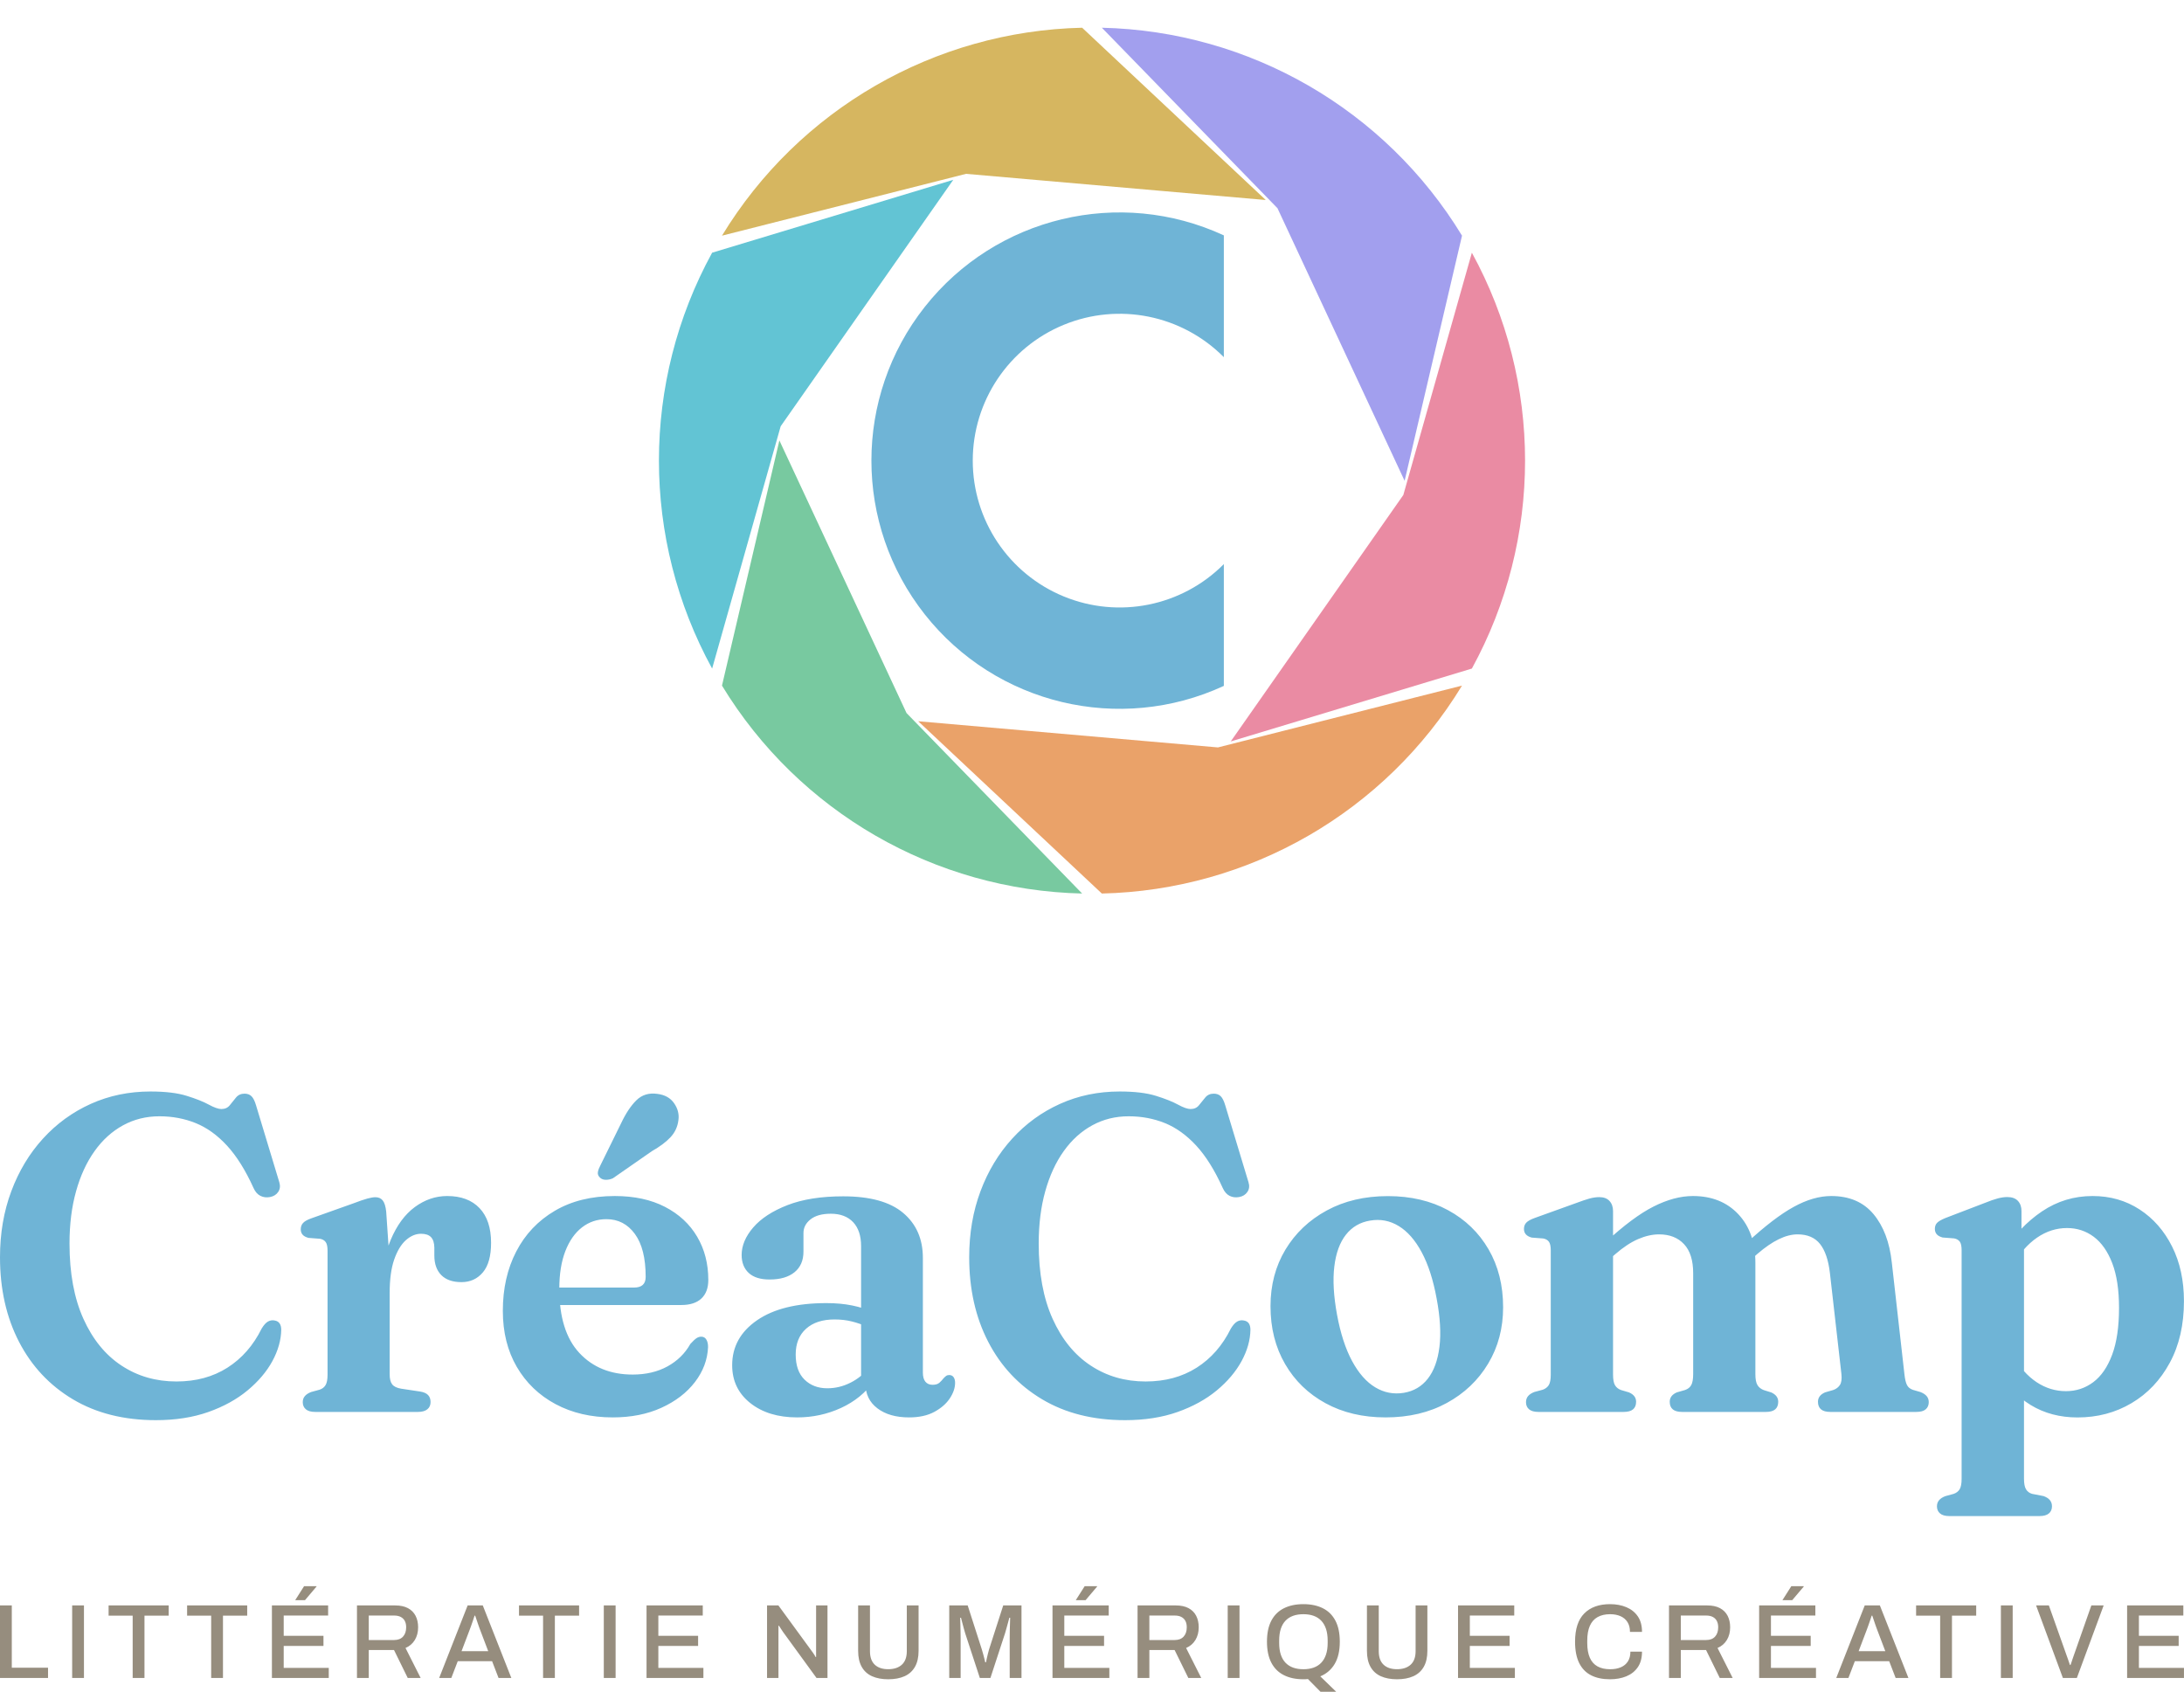
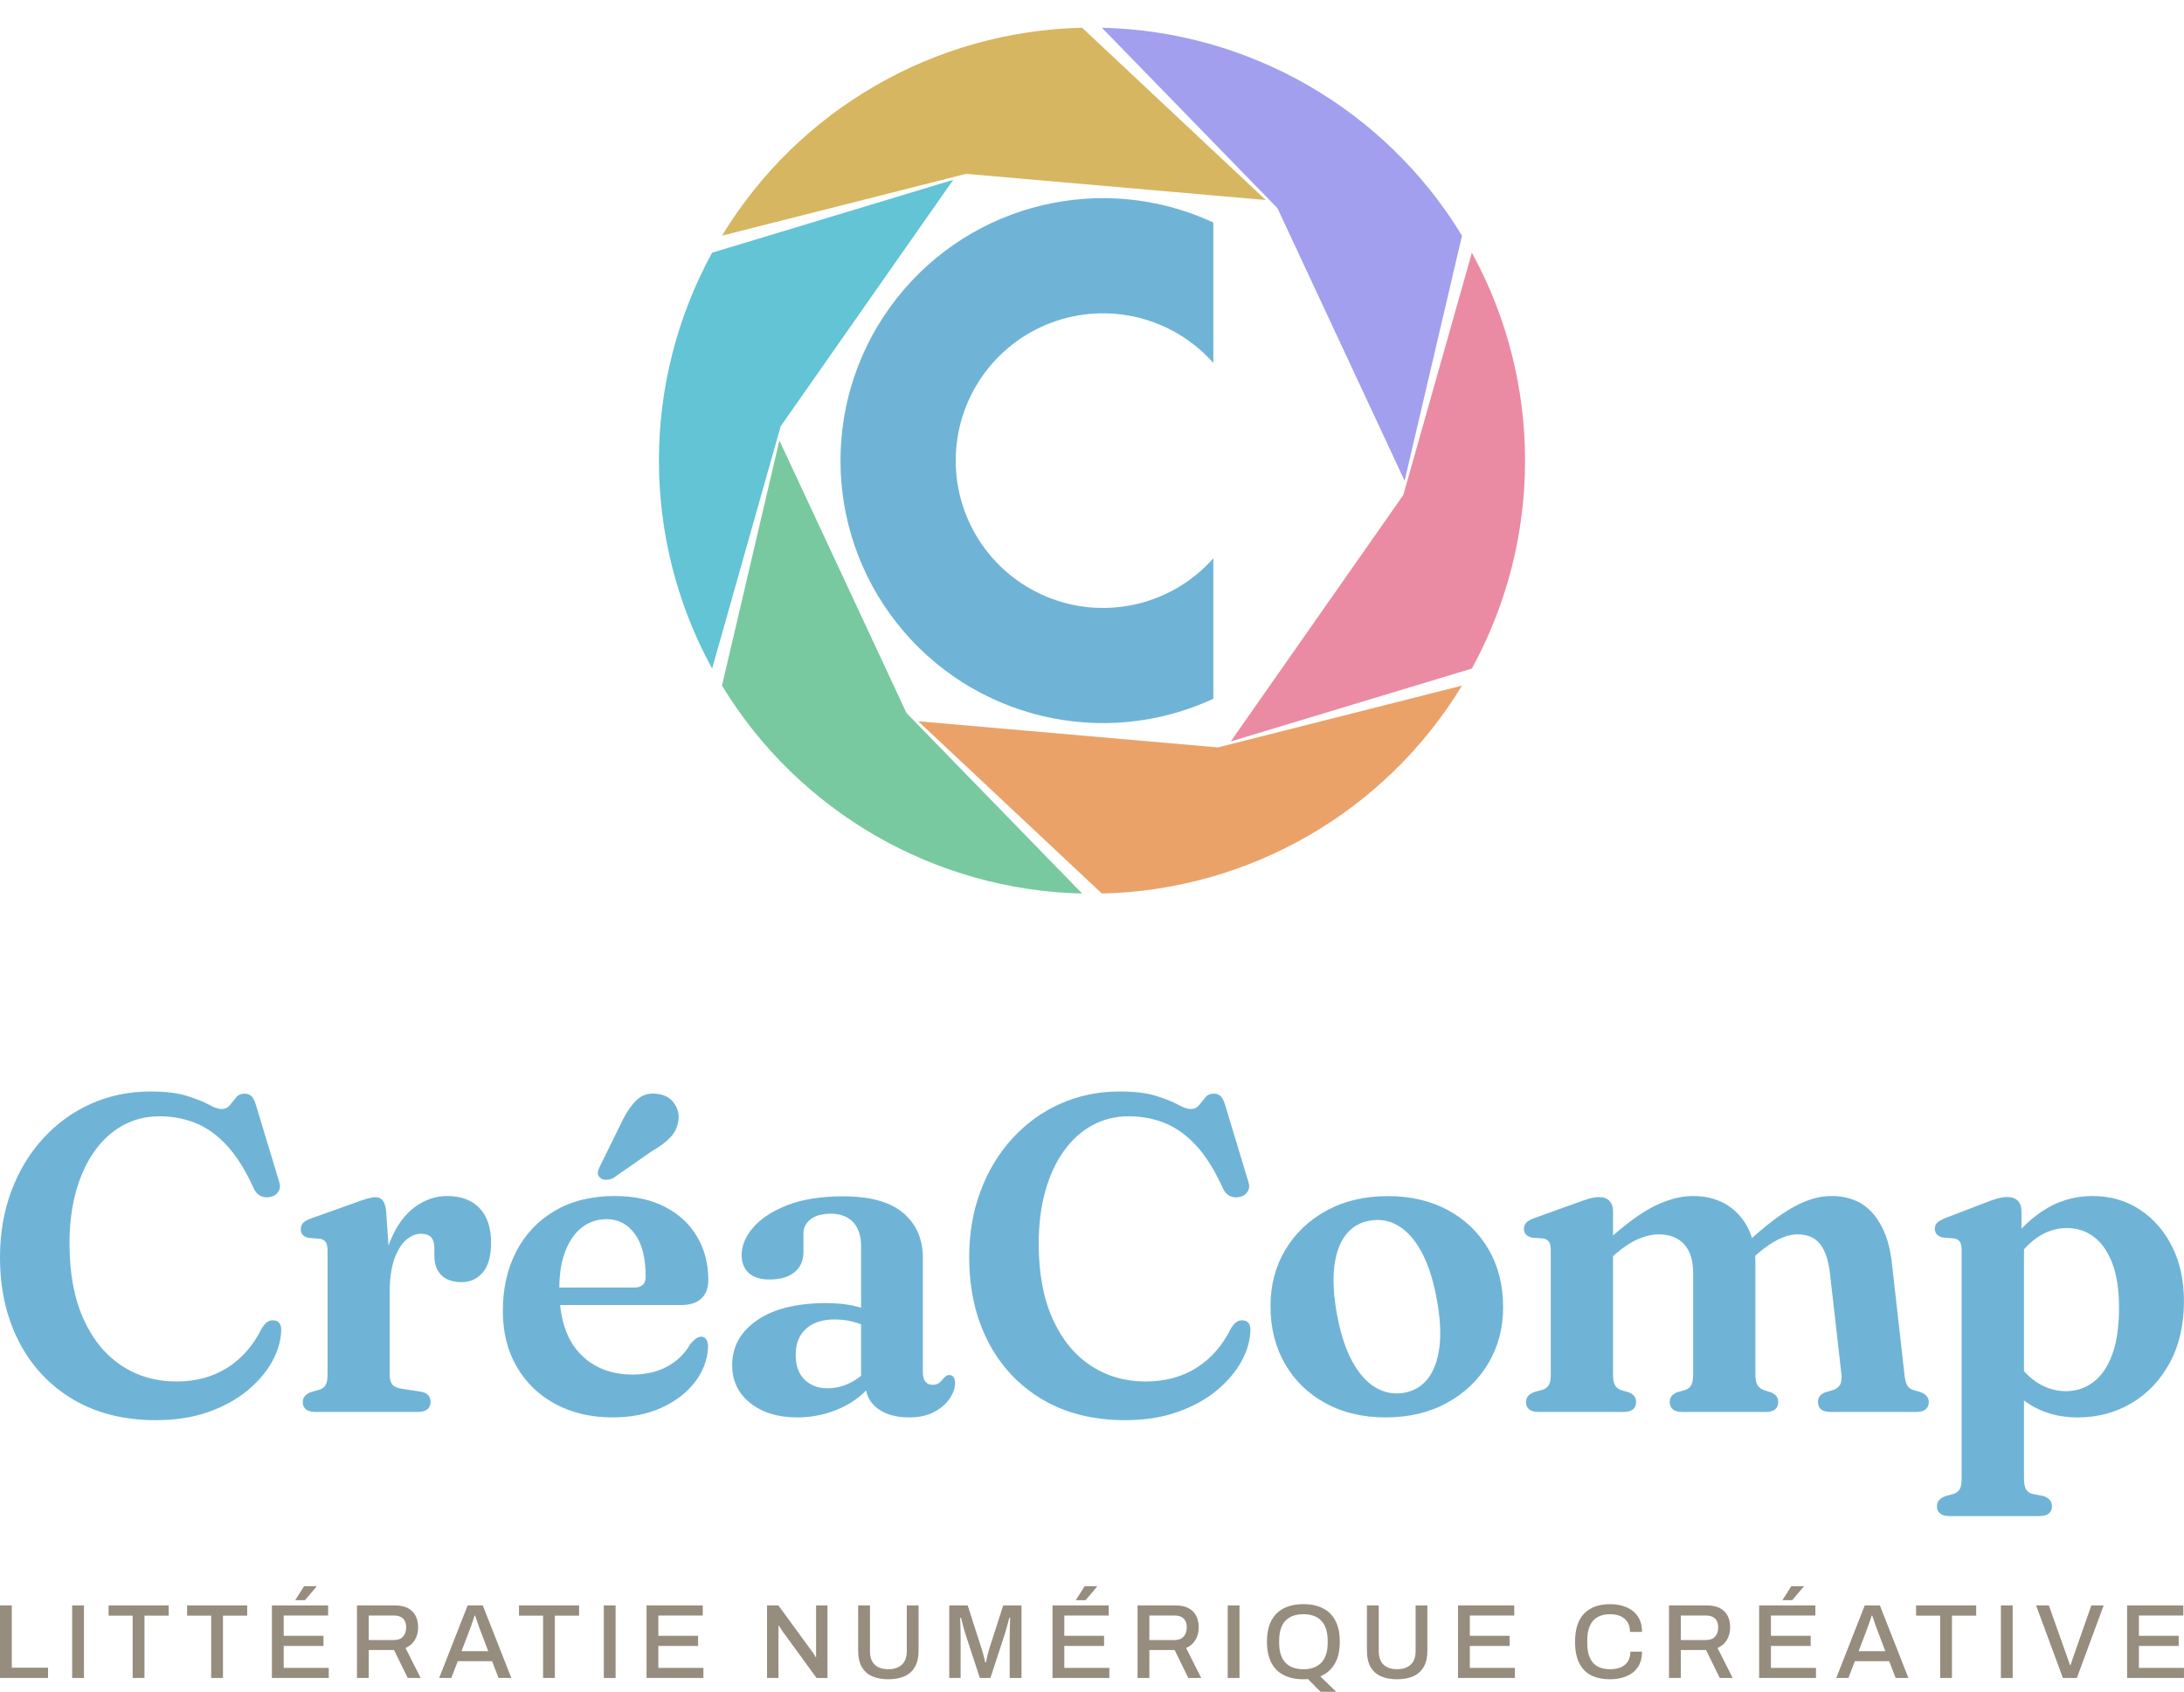
<svg xmlns="http://www.w3.org/2000/svg" viewBox="0 0 218.08 168.94" width="218.08" height="168.94" role="img" aria-label="CréaComp">
  <g transform="translate(63.04 0) scale(0.92)">
    <path fill="#a29fee" d="M51.07 3.01A47 47 0 0 1 90.16 25.58L83.93 52.19L70.13 22.60Z" />
    <path fill="#ea8ba3" d="M91.23 27.43A47 47 0 0 1 91.23 72.57L65.06 80.48L83.79 53.73Z" />
    <path fill="#eaa269" d="M90.16 74.42A47 47 0 0 1 51.07 96.99L31.14 78.29L63.67 81.13Z" />
    <path fill="#78c9a0" d="M48.93 96.99A47 47 0 0 1 9.84 74.42L16.07 47.81L29.87 77.40Z" />
    <path fill="#62c4d4" d="M8.77 72.57A47 47 0 0 1 8.77 27.43L34.94 19.52L16.21 46.27Z" />
    <path fill="#d6b660" d="M9.84 25.58A47 47 0 0 1 48.93 3.01L68.86 21.71L36.33 18.87Z" />
-     <path fill="#6fb4d6" d="M64.31 25.55A26.94 26.94 0 1 0 64.31 74.45L64.31 61.23A15.94 15.94 0 1 1 64.31 38.77Z" />
+     <path fill="#6fb4d6" d="M63.17 24.15A28.49 28.49 0 1 0 63.17 75.85L63.17 60.60A15.99 15.99 0 1 1 63.17 39.40Z" />
  </g>
  <path transform="translate(0.00 109.00) scale(0.423998)" fill="#6fb4d6" d="M66.23 56.11Q66.18 59.75 64.15 63.50Q62.11 67.24 58.30 70.40Q54.50 73.56 49.06 75.49Q43.62 77.41 36.72 77.41Q25.41 77.41 17.17 72.50Q8.94 67.59 4.47 58.94Q0.00 50.28 0.00 39.04Q0.00 30.60 2.66 23.49Q5.32 16.37 10.12 11.10Q14.93 5.82 21.39 2.91Q27.86 0.00 35.44 0.00Q40.71 0.00 43.99 1.03Q47.27 2.05 49.17 3.09Q51.07 4.13 52.15 4.13Q53.41 4.13 54.13 3.22Q54.85 2.30 55.59 1.41Q56.34 0.51 57.60 0.51Q58.63 0.51 59.24 1.13Q59.86 1.75 60.30 3.26L65.78 21.38Q66.17 22.68 65.52 23.65Q64.87 24.62 63.58 24.86Q62.35 25.09 61.33 24.58Q60.31 24.07 59.72 22.75Q56.87 16.46 53.47 12.76Q50.07 9.06 46.10 7.45Q42.13 5.84 37.54 5.84Q32.86 5.84 28.97 7.97Q25.09 10.09 22.27 14.04Q19.45 17.99 17.91 23.51Q16.37 29.02 16.37 35.82Q16.37 46.27 19.64 53.53Q22.91 60.79 28.59 64.54Q34.28 68.30 41.55 68.30Q48.45 68.30 53.56 65.05Q58.67 61.80 61.62 55.84Q62.37 54.60 63.11 54.18Q63.86 53.76 64.71 53.94Q65.49 54.08 65.86 54.64Q66.23 55.20 66.23 56.11ZM89.84 47.73Q89.84 40.10 92.01 34.95Q94.17 29.81 97.70 27.21Q101.23 24.62 105.31 24.62Q110.23 24.62 112.94 27.48Q115.65 30.33 115.65 35.64Q115.65 40.31 113.72 42.60Q111.78 44.90 108.68 44.90Q105.57 44.90 103.93 43.25Q102.30 41.60 102.29 38.67L102.29 36.76Q102.26 35.11 101.51 34.31Q100.76 33.51 99.16 33.51Q97.29 33.51 95.59 35.01Q93.90 36.52 92.83 39.59Q91.77 42.66 91.77 47.41ZM90.95 28.28 91.77 40.32V66.65Q91.77 68.20 92.36 68.97Q92.96 69.75 94.50 70.00L98.95 70.67Q100.21 70.87 100.81 71.49Q101.40 72.10 101.40 73.14Q101.40 74.24 100.64 74.85Q99.88 75.47 98.43 75.47H74.22Q72.75 75.47 72.03 74.85Q71.30 74.23 71.30 73.17Q71.30 72.33 71.79 71.75Q72.27 71.17 73.27 70.78L75.25 70.24Q76.21 69.93 76.67 69.15Q77.14 68.38 77.14 66.70V37.50Q77.14 36.08 76.71 35.48Q76.29 34.87 75.38 34.69L72.65 34.48Q71.71 34.23 71.27 33.73Q70.83 33.23 70.83 32.45Q70.83 31.54 71.39 30.95Q71.95 30.35 73.33 29.87L83.02 26.42Q85.33 25.54 86.51 25.22Q87.69 24.90 88.40 24.90Q89.53 24.90 90.14 25.67Q90.75 26.44 90.95 28.28ZM166.81 44.39Q166.81 47.24 165.17 48.77Q163.54 50.29 160.45 50.29H127.90V46.18H149.32Q152.06 46.18 152.06 43.67Q152.06 37.01 149.51 33.54Q146.97 30.07 142.82 30.07Q139.57 30.07 137.07 32.00Q134.56 33.94 133.14 37.60Q131.72 41.27 131.72 46.46Q131.72 56.53 136.46 61.60Q141.20 66.67 149.00 66.67Q153.68 66.67 157.19 64.75Q160.70 62.82 162.58 59.46Q163.48 58.47 164.03 58.10Q164.58 57.74 165.17 57.75Q165.96 57.76 166.36 58.45Q166.77 59.15 166.75 60.23Q166.55 64.67 163.65 68.45Q160.75 72.22 155.77 74.49Q150.79 76.76 144.30 76.76Q136.67 76.76 130.83 73.63Q124.99 70.50 121.70 64.85Q118.42 59.21 118.42 51.67Q118.42 43.77 121.58 37.68Q124.74 31.58 130.66 28.10Q136.57 24.62 144.78 24.62Q151.67 24.62 156.60 27.17Q161.54 29.72 164.17 34.18Q166.81 38.64 166.81 44.39ZM146.29 7.45Q147.91 4.01 149.86 2.08Q151.82 0.14 154.80 0.56Q157.45 0.88 158.76 2.77Q160.07 4.66 159.77 6.76Q159.48 9.08 157.92 10.76Q156.37 12.43 153.53 14.05L144.34 20.44Q143.56 20.80 142.70 20.80Q141.84 20.80 141.30 20.29Q140.67 19.69 140.81 18.95Q140.95 18.22 141.37 17.45ZM203.82 68.79V67.60L202.79 67.28V36.42Q202.79 32.77 200.92 30.78Q199.04 28.79 195.66 28.79Q192.57 28.79 190.89 30.11Q189.22 31.43 189.22 33.33V37.70Q189.22 40.84 187.12 42.56Q185.02 44.28 181.24 44.28Q178.00 44.28 176.33 42.74Q174.66 41.19 174.66 38.50Q174.66 35.19 177.40 32.01Q180.13 28.84 185.46 26.76Q190.79 24.69 198.58 24.69Q208.07 24.69 212.70 28.60Q217.34 32.51 217.34 39.18V66.21Q217.34 67.61 217.93 68.35Q218.53 69.08 219.63 69.08Q220.69 69.08 221.24 68.59Q221.79 68.10 222.19 67.57Q222.48 67.25 222.79 67.01Q223.09 66.78 223.53 66.78Q224.23 66.78 224.58 67.29Q224.93 67.79 224.93 68.61Q224.93 70.39 223.69 72.27Q222.45 74.15 220.04 75.46Q217.63 76.76 214.10 76.76Q209.44 76.76 206.63 74.62Q203.82 72.49 203.82 68.79ZM172.43 64.47Q172.43 57.92 178.29 53.88Q184.16 49.84 194.62 49.84Q197.97 49.84 200.70 50.40Q203.43 50.96 205.42 51.88L204.27 55.43Q202.46 54.62 200.60 54.16Q198.74 53.69 196.54 53.69Q192.27 53.69 189.83 55.88Q187.39 58.07 187.39 61.95Q187.39 65.82 189.47 67.86Q191.55 69.90 194.83 69.90Q197.68 69.90 200.28 68.59Q202.89 67.29 204.67 65.00L205.82 68.20Q202.93 72.29 198.07 74.53Q193.21 76.76 187.75 76.76Q180.93 76.76 176.68 73.37Q172.43 69.98 172.43 64.47ZM294.48 56.11Q294.43 59.75 292.40 63.50Q290.36 67.24 286.56 70.40Q282.75 73.56 277.31 75.49Q271.87 77.41 264.97 77.41Q253.66 77.41 245.43 72.50Q237.19 67.59 232.72 58.94Q228.25 50.28 228.25 39.04Q228.25 30.60 230.91 23.49Q233.57 16.37 238.38 11.10Q243.18 5.82 249.65 2.91Q256.11 0.00 263.70 0.00Q268.97 0.00 272.25 1.03Q275.52 2.05 277.42 3.09Q279.32 4.13 280.40 4.13Q281.66 4.13 282.38 3.22Q283.10 2.30 283.85 1.41Q284.59 0.51 285.85 0.51Q286.88 0.51 287.50 1.13Q288.11 1.75 288.55 3.26L294.03 21.38Q294.43 22.68 293.77 23.65Q293.12 24.62 291.83 24.86Q290.60 25.09 289.58 24.58Q288.57 24.07 287.97 22.75Q285.13 16.46 281.73 12.76Q278.32 9.06 274.36 7.45Q270.39 5.84 265.80 5.84Q261.11 5.84 257.23 7.97Q253.34 10.09 250.52 14.04Q247.70 17.99 246.16 23.51Q244.62 29.02 244.62 35.82Q244.62 46.27 247.89 53.53Q251.16 60.79 256.85 64.54Q262.53 68.30 269.80 68.30Q276.70 68.30 281.82 65.05Q286.93 61.80 289.87 55.84Q290.62 54.60 291.36 54.18Q292.11 53.76 292.96 53.94Q293.75 54.08 294.12 54.64Q294.48 55.20 294.48 56.11ZM326.86 24.64Q334.92 24.64 341.03 27.96Q347.14 31.28 350.56 37.17Q353.99 43.07 353.99 50.82Q353.99 58.22 350.47 64.09Q346.95 69.97 340.73 73.36Q334.51 76.76 326.32 76.76Q318.27 76.76 312.17 73.42Q306.06 70.09 302.64 64.18Q299.21 58.27 299.21 50.56Q299.21 43.10 302.72 37.25Q306.24 31.40 312.46 28.02Q318.67 24.64 326.86 24.64ZM330.61 70.97Q334.11 70.39 336.26 67.64Q338.41 64.89 339.00 60.13Q339.58 55.38 338.34 48.79Q337.13 42.17 334.82 37.87Q332.51 33.57 329.39 31.68Q326.27 29.78 322.64 30.41Q319.13 30.99 316.97 33.73Q314.81 36.47 314.24 41.21Q313.66 45.95 314.88 52.59Q316.10 59.19 318.43 63.50Q320.75 67.80 323.88 69.68Q327.00 71.56 330.61 70.97ZM379.88 28.19V66.67Q379.88 68.40 380.34 69.18Q380.80 69.96 381.75 70.31L383.64 70.87Q385.31 71.60 385.31 73.07Q385.31 75.47 382.40 75.47H362.29Q360.83 75.47 360.10 74.85Q359.38 74.24 359.38 73.17Q359.38 72.33 359.86 71.75Q360.34 71.17 361.33 70.78L363.33 70.24Q364.28 69.90 364.75 69.14Q365.21 68.38 365.21 66.70V37.42Q365.21 36.01 364.79 35.40Q364.36 34.80 363.46 34.62L360.72 34.41Q359.79 34.15 359.35 33.65Q358.90 33.15 358.90 32.37Q358.90 31.47 359.45 30.89Q360.00 30.31 361.40 29.80L371.23 26.26Q373.12 25.55 374.34 25.21Q375.56 24.88 376.64 24.88Q378.22 24.88 379.05 25.79Q379.88 26.70 379.88 28.19ZM378.30 40.14 375.85 37.55 378.02 35.59Q384.55 29.55 389.43 27.09Q394.32 24.62 398.68 24.62Q405.34 24.62 409.37 28.89Q413.40 33.16 413.40 40.38V66.59Q413.40 68.36 413.90 69.16Q414.39 69.96 415.38 70.33L417.14 70.88Q418.78 71.62 418.78 73.07Q418.78 75.47 415.90 75.47H396.13Q393.23 75.47 393.23 73.07Q393.23 71.60 394.89 70.87L396.83 70.31Q397.85 69.96 398.30 69.14Q398.75 68.31 398.75 66.54V42.81Q398.75 38.24 396.59 35.95Q394.44 33.65 390.72 33.65Q388.37 33.65 385.79 34.76Q383.22 35.87 380.42 38.30ZM411.79 40.09 409.34 37.49 411.47 35.55Q417.77 29.73 422.42 27.18Q427.06 24.62 431.26 24.62Q437.64 24.62 441.20 28.86Q444.76 33.11 445.53 40.28L448.50 66.58Q448.69 68.33 449.10 69.13Q449.51 69.93 450.49 70.27L452.28 70.79Q453.27 71.18 453.75 71.76Q454.23 72.33 454.23 73.17Q454.23 74.24 453.52 74.85Q452.81 75.47 451.32 75.47H431.04Q428.14 75.47 428.14 73.07Q428.14 71.60 429.80 70.87L431.73 70.31Q432.75 69.96 433.30 69.14Q433.85 68.31 433.66 66.54L430.95 42.73Q430.42 38.19 428.63 35.92Q426.83 33.65 423.34 33.65Q421.23 33.65 418.89 34.80Q416.55 35.94 413.87 38.25ZM476.07 28.16V34.05L476.66 35.32V91.20Q476.66 92.89 477.13 93.68Q477.60 94.47 478.54 94.76L481.26 95.29Q482.28 95.65 482.76 96.25Q483.25 96.84 483.25 97.70Q483.25 98.77 482.52 99.38Q481.80 100.00 480.30 100.00H459.07Q457.61 100.00 456.89 99.38Q456.16 98.77 456.16 97.70Q456.16 96.86 456.65 96.28Q457.13 95.69 458.13 95.31L460.09 94.77Q461.04 94.45 461.51 93.68Q461.97 92.91 461.97 91.22V37.39Q461.97 35.98 461.55 35.38Q461.12 34.78 460.22 34.60L457.49 34.39Q456.55 34.13 456.11 33.63Q455.67 33.13 455.67 32.35Q455.67 31.45 456.22 30.91Q456.76 30.37 458.16 29.80L467.42 26.25Q469.26 25.50 470.49 25.18Q471.71 24.86 472.72 24.86Q474.39 24.86 475.23 25.77Q476.07 26.68 476.07 28.16ZM473.71 41.31 471.41 38.27Q475.54 31.83 480.91 28.23Q486.28 24.62 492.81 24.62Q499.02 24.62 503.88 27.78Q508.74 30.94 511.54 36.52Q514.33 42.09 514.33 49.37Q514.33 57.73 511.00 63.88Q507.67 70.04 501.99 73.40Q496.31 76.77 489.26 76.77Q483.04 76.77 478.25 73.85Q473.45 70.93 470.38 65.39L473.91 62.01Q476.43 66.35 479.64 68.47Q482.84 70.58 486.54 70.58Q490.13 70.58 492.96 68.47Q495.79 66.36 497.42 62.00Q499.04 57.64 499.04 50.97Q499.04 44.61 497.45 40.45Q495.85 36.29 493.09 34.22Q490.33 32.16 486.79 32.16Q483.03 32.16 479.73 34.42Q476.43 36.69 473.71 41.31Z" />
  <path transform="translate(0.00 158.40) scale(0.105434)" fill="#968d7e" d="M0.00 86.97V18.24H11.17V77.24H45.50V86.97ZM68.34 86.97V18.24H79.51V86.97ZM125.65 86.97V27.90H102.85V18.24H159.77V27.90H136.83V86.97ZM200.00 86.97V27.90H177.20V18.24H234.12V27.90H211.17V86.97ZM257.52 86.97V18.24H310.76V27.82H268.69V47.02H306.35V56.61H268.69V77.39H311.36V86.97ZM279.59 13.23 287.99 0.00H299.72L299.81 0.30L288.87 13.23ZM338.08 86.97V18.24H374.22Q381.55 18.24 386.36 20.82Q391.18 23.40 393.58 28.06Q395.99 32.72 395.99 38.95Q395.99 45.85 392.86 50.99Q389.74 56.13 384.05 58.54L398.40 86.97H386.17L373.15 60.45H349.25V86.97ZM349.25 51.01H373.27Q378.70 51.01 381.68 47.79Q384.67 44.57 384.67 38.92Q384.67 35.37 383.37 32.92Q382.07 30.47 379.54 29.15Q377.02 27.82 373.27 27.82H349.25ZM415.92 86.97 442.89 18.24H457.23L484.28 86.97H472.17L466.05 71.08H433.52L427.42 86.97ZM437.11 61.57H462.38L454.71 41.39Q454.33 40.44 453.77 38.88Q453.21 37.31 452.56 35.40Q451.91 33.48 451.24 31.50Q450.58 29.53 450.03 27.93H449.46Q448.83 29.91 447.94 32.51Q447.06 35.12 446.21 37.51Q445.36 39.90 444.78 41.39ZM514.33 86.97V27.90H491.53V18.24H548.45V27.90H525.50V86.97ZM571.84 86.97V18.24H583.02V86.97ZM612.32 86.97V18.24H665.57V27.82H623.50V47.02H661.16V56.61H623.50V77.39H666.17V86.97ZM726.45 86.97V18.24H737.20L768.65 61.30Q769.18 61.93 769.93 63.04Q770.68 64.16 771.38 65.25Q772.07 66.35 772.42 67.08H772.90Q772.90 65.58 772.90 64.15Q772.90 62.73 772.90 61.30V18.24H783.69V86.97H773.32L741.57 43.34Q740.79 42.21 739.58 40.32Q738.37 38.43 737.72 37.44H737.25Q737.25 38.89 737.25 40.35Q737.25 41.81 737.25 43.34V86.97ZM841.19 88.18Q832.32 88.18 825.93 85.32Q819.54 82.46 816.13 76.45Q812.72 70.44 812.72 61.23V18.24H823.92V61.56Q823.92 70.04 828.44 74.34Q832.97 78.64 841.19 78.64Q849.49 78.64 854.15 74.34Q858.81 70.04 858.81 61.56V18.24H869.96V61.23Q869.96 70.44 866.50 76.45Q863.05 82.46 856.62 85.32Q850.19 88.18 841.19 88.18ZM899.00 86.97V18.24H916.47L929.85 59.88Q930.45 61.76 931.06 64.07Q931.68 66.38 932.23 68.48Q932.78 70.57 933.08 72.11H933.81Q934.08 70.63 934.54 68.55Q935.01 66.46 935.57 64.15Q936.13 61.84 936.74 59.80L950.12 18.24H967.43V86.97H956.26V49.30Q956.26 45.47 956.35 41.38Q956.44 37.28 956.56 34.10Q956.69 30.91 956.69 29.92H955.91Q955.64 31.06 954.90 33.73Q954.16 36.39 953.34 39.39Q952.52 42.38 951.85 44.62L937.99 86.97H927.99L914.13 44.70Q913.53 42.76 912.83 40.19Q912.12 37.61 911.42 34.87Q910.72 32.13 910.14 29.92H909.36Q909.46 32.41 909.54 35.88Q909.62 39.36 909.70 42.91Q909.79 46.47 909.79 49.30V86.97ZM996.79 86.97V18.24H1050.04V27.82H1007.97V47.02H1045.63V56.61H1007.97V77.39H1050.64V86.97ZM1018.86 13.23 1027.27 0.00H1039.00L1039.09 0.30L1028.15 13.23ZM1077.35 86.97V18.24H1113.50Q1120.83 18.24 1125.64 20.82Q1130.46 23.40 1132.86 28.06Q1135.27 32.72 1135.27 38.95Q1135.27 45.85 1132.14 50.99Q1129.01 56.13 1123.33 58.54L1137.68 86.97H1125.45L1112.43 60.45H1088.53V86.97ZM1088.53 51.01H1112.55Q1117.97 51.01 1120.96 47.79Q1123.95 44.57 1123.95 38.92Q1123.95 35.37 1122.65 32.92Q1121.35 30.47 1118.82 29.15Q1116.30 27.82 1112.55 27.82H1088.53ZM1162.73 86.97V18.24H1173.90V86.97ZM1250.60 100.00 1238.71 87.95Q1237.66 88.10 1236.57 88.14Q1235.47 88.18 1234.38 88.18Q1223.68 88.18 1215.93 84.28Q1208.17 80.39 1204.04 72.47Q1199.91 64.56 1199.91 52.61Q1199.91 40.55 1204.04 32.69Q1208.17 24.82 1215.93 20.93Q1223.68 17.03 1234.38 17.03Q1245.18 17.03 1252.89 20.93Q1260.61 24.82 1264.74 32.69Q1268.88 40.55 1268.88 52.61Q1268.88 65.50 1264.04 73.65Q1259.19 81.80 1250.41 85.41L1265.45 100.00ZM1234.38 78.67Q1239.83 78.67 1244.10 77.14Q1248.36 75.61 1251.32 72.51Q1254.28 69.41 1255.84 64.73Q1257.40 60.06 1257.40 53.76V51.60Q1257.40 45.23 1255.84 40.52Q1254.28 35.80 1251.32 32.70Q1248.36 29.60 1244.10 28.07Q1239.83 26.55 1234.38 26.55Q1228.93 26.55 1224.68 28.07Q1220.42 29.60 1217.46 32.70Q1214.50 35.80 1212.98 40.52Q1211.46 45.23 1211.46 51.60V53.76Q1211.46 60.06 1212.98 64.73Q1214.50 69.41 1217.46 72.51Q1220.42 75.61 1224.68 77.14Q1228.93 78.67 1234.38 78.67ZM1323.06 88.18Q1314.19 88.18 1307.79 85.32Q1301.40 82.46 1297.99 76.45Q1294.59 70.44 1294.59 61.23V18.24H1305.78V61.56Q1305.78 70.04 1310.31 74.34Q1314.83 78.64 1323.06 78.64Q1331.35 78.64 1336.02 74.34Q1340.68 70.04 1340.68 61.56V18.24H1351.83V61.23Q1351.83 70.44 1348.37 76.45Q1344.91 82.46 1338.48 85.32Q1332.05 88.18 1323.06 88.18ZM1380.86 86.97V18.24H1434.10V27.82H1392.04V47.02H1429.69V56.61H1392.04V77.39H1434.70V86.97ZM1524.76 88.18Q1514.24 88.18 1506.85 84.40Q1499.46 80.62 1495.57 72.74Q1491.69 64.86 1491.69 52.61Q1491.69 34.59 1500.43 25.81Q1509.18 17.03 1524.81 17.03Q1533.48 17.03 1540.31 19.92Q1547.15 22.80 1551.13 28.60Q1555.10 34.40 1555.10 43.29H1543.70Q1543.70 37.75 1541.35 34.04Q1539.00 30.32 1534.77 28.43Q1530.53 26.55 1524.91 26.55Q1517.88 26.55 1513.01 29.29Q1508.13 32.03 1505.69 37.58Q1503.24 43.13 1503.24 51.65V53.83Q1503.24 62.30 1505.69 67.81Q1508.13 73.31 1512.97 75.99Q1517.81 78.67 1524.94 78.67Q1530.76 78.67 1535.07 76.81Q1539.38 74.96 1541.74 71.25Q1544.10 67.54 1544.10 61.99H1555.10Q1555.10 70.94 1551.12 76.74Q1547.13 82.54 1540.28 85.36Q1533.43 88.18 1524.76 88.18ZM1580.66 86.97V18.24H1616.81Q1624.13 18.24 1628.95 20.82Q1633.76 23.40 1636.17 28.06Q1638.58 32.72 1638.58 38.95Q1638.58 45.85 1635.45 50.99Q1632.32 56.13 1626.63 58.54L1640.98 86.97H1628.75L1615.74 60.45H1591.84V86.97ZM1591.84 51.01H1615.86Q1621.28 51.01 1624.27 47.79Q1627.25 44.57 1627.25 38.92Q1627.25 35.37 1625.95 32.92Q1624.65 30.47 1622.13 29.15Q1619.60 27.82 1615.86 27.82H1591.84ZM1666.03 86.97V18.24H1719.27V27.82H1677.21V47.02H1714.86V56.61H1677.21V77.39H1719.87V86.97ZM1688.10 13.23 1696.51 0.00H1708.24L1708.33 0.30L1697.38 13.23ZM1739.06 86.97 1766.04 18.24H1780.37L1807.42 86.97H1795.32L1789.20 71.08H1756.66L1750.57 86.97ZM1760.26 61.57H1785.53L1777.86 41.39Q1777.48 40.44 1776.92 38.88Q1776.35 37.31 1775.70 35.40Q1775.05 33.48 1774.39 31.50Q1773.73 29.53 1773.18 27.93H1772.60Q1771.98 29.91 1771.09 32.51Q1770.20 35.12 1769.35 37.51Q1768.50 39.90 1767.93 41.39ZM1837.47 86.97V27.90H1814.68V18.24H1871.59V27.90H1848.65V86.97ZM1894.99 86.97V18.24H1906.16V86.97ZM1953.71 86.97 1928.32 18.24H1940.43L1957.47 66.26Q1957.96 67.48 1958.48 69.05Q1958.99 70.62 1959.50 72.07Q1960.01 73.51 1960.38 74.64H1960.93Q1961.33 73.59 1961.79 72.18Q1962.25 70.78 1962.77 69.24Q1963.29 67.71 1963.77 66.34L1980.66 18.24H1992.31L1966.92 86.97ZM2014.53 86.97V18.24H2067.77V27.82H2025.70V47.02H2063.36V56.61H2025.70V77.39H2068.37V86.97Z" />
</svg>
